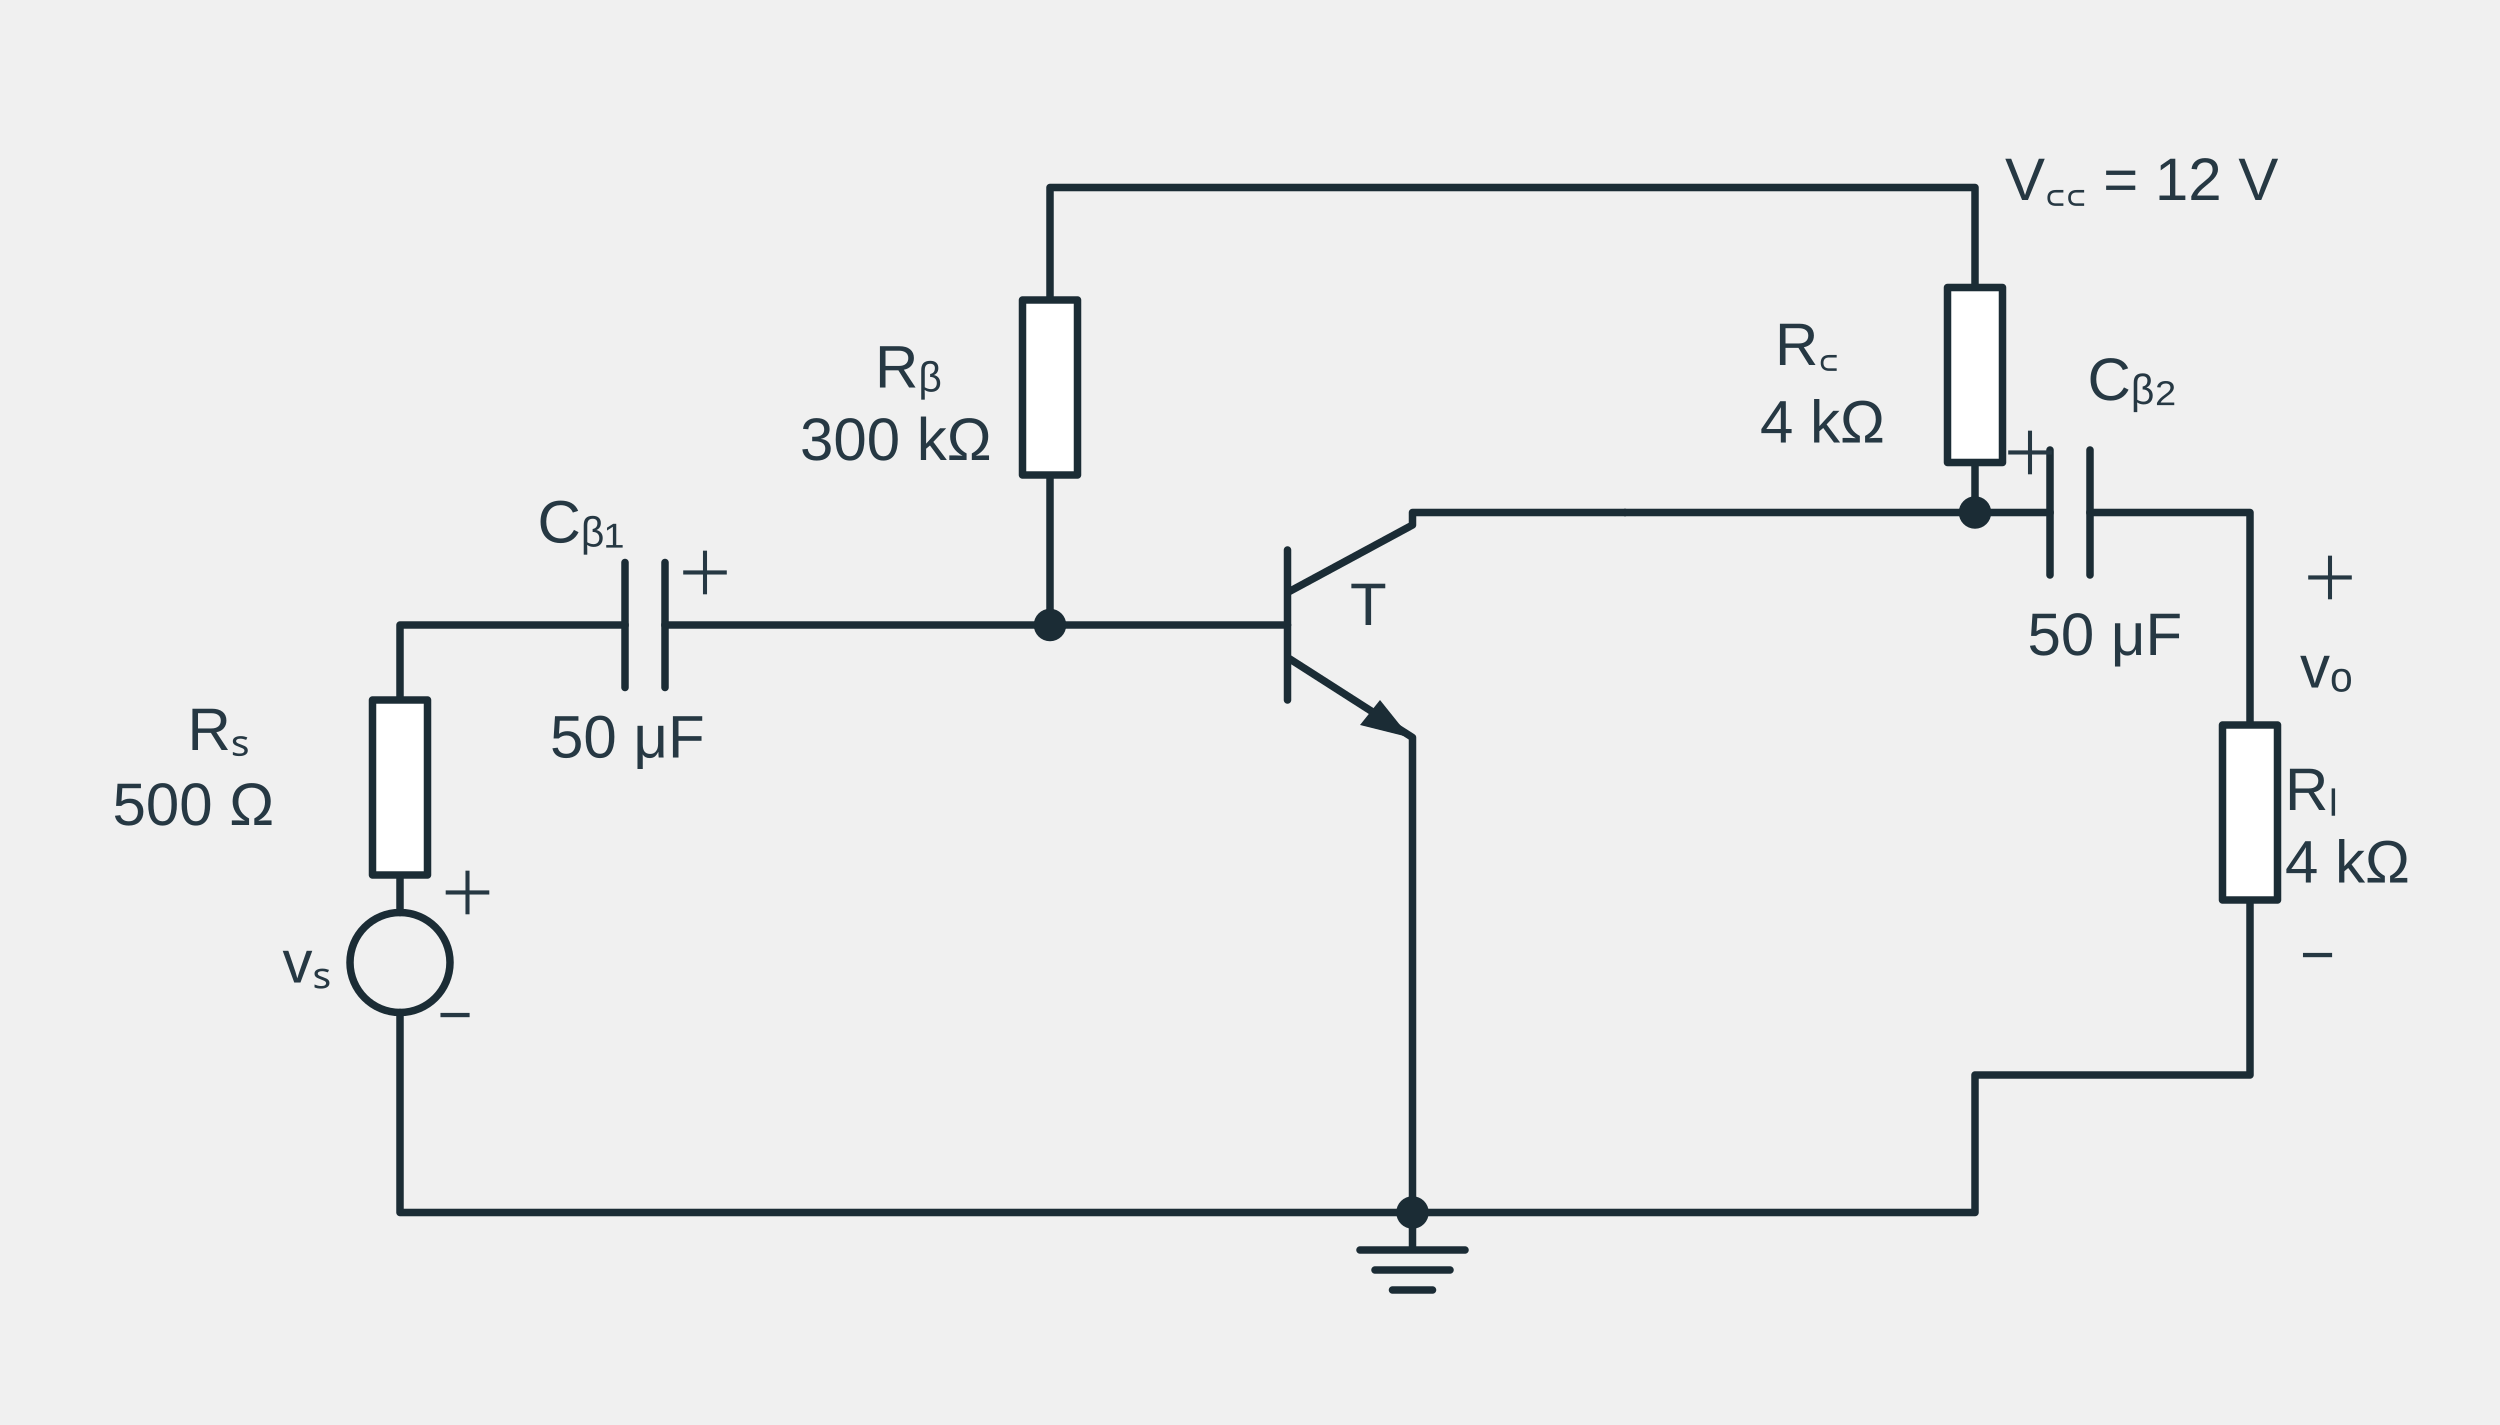
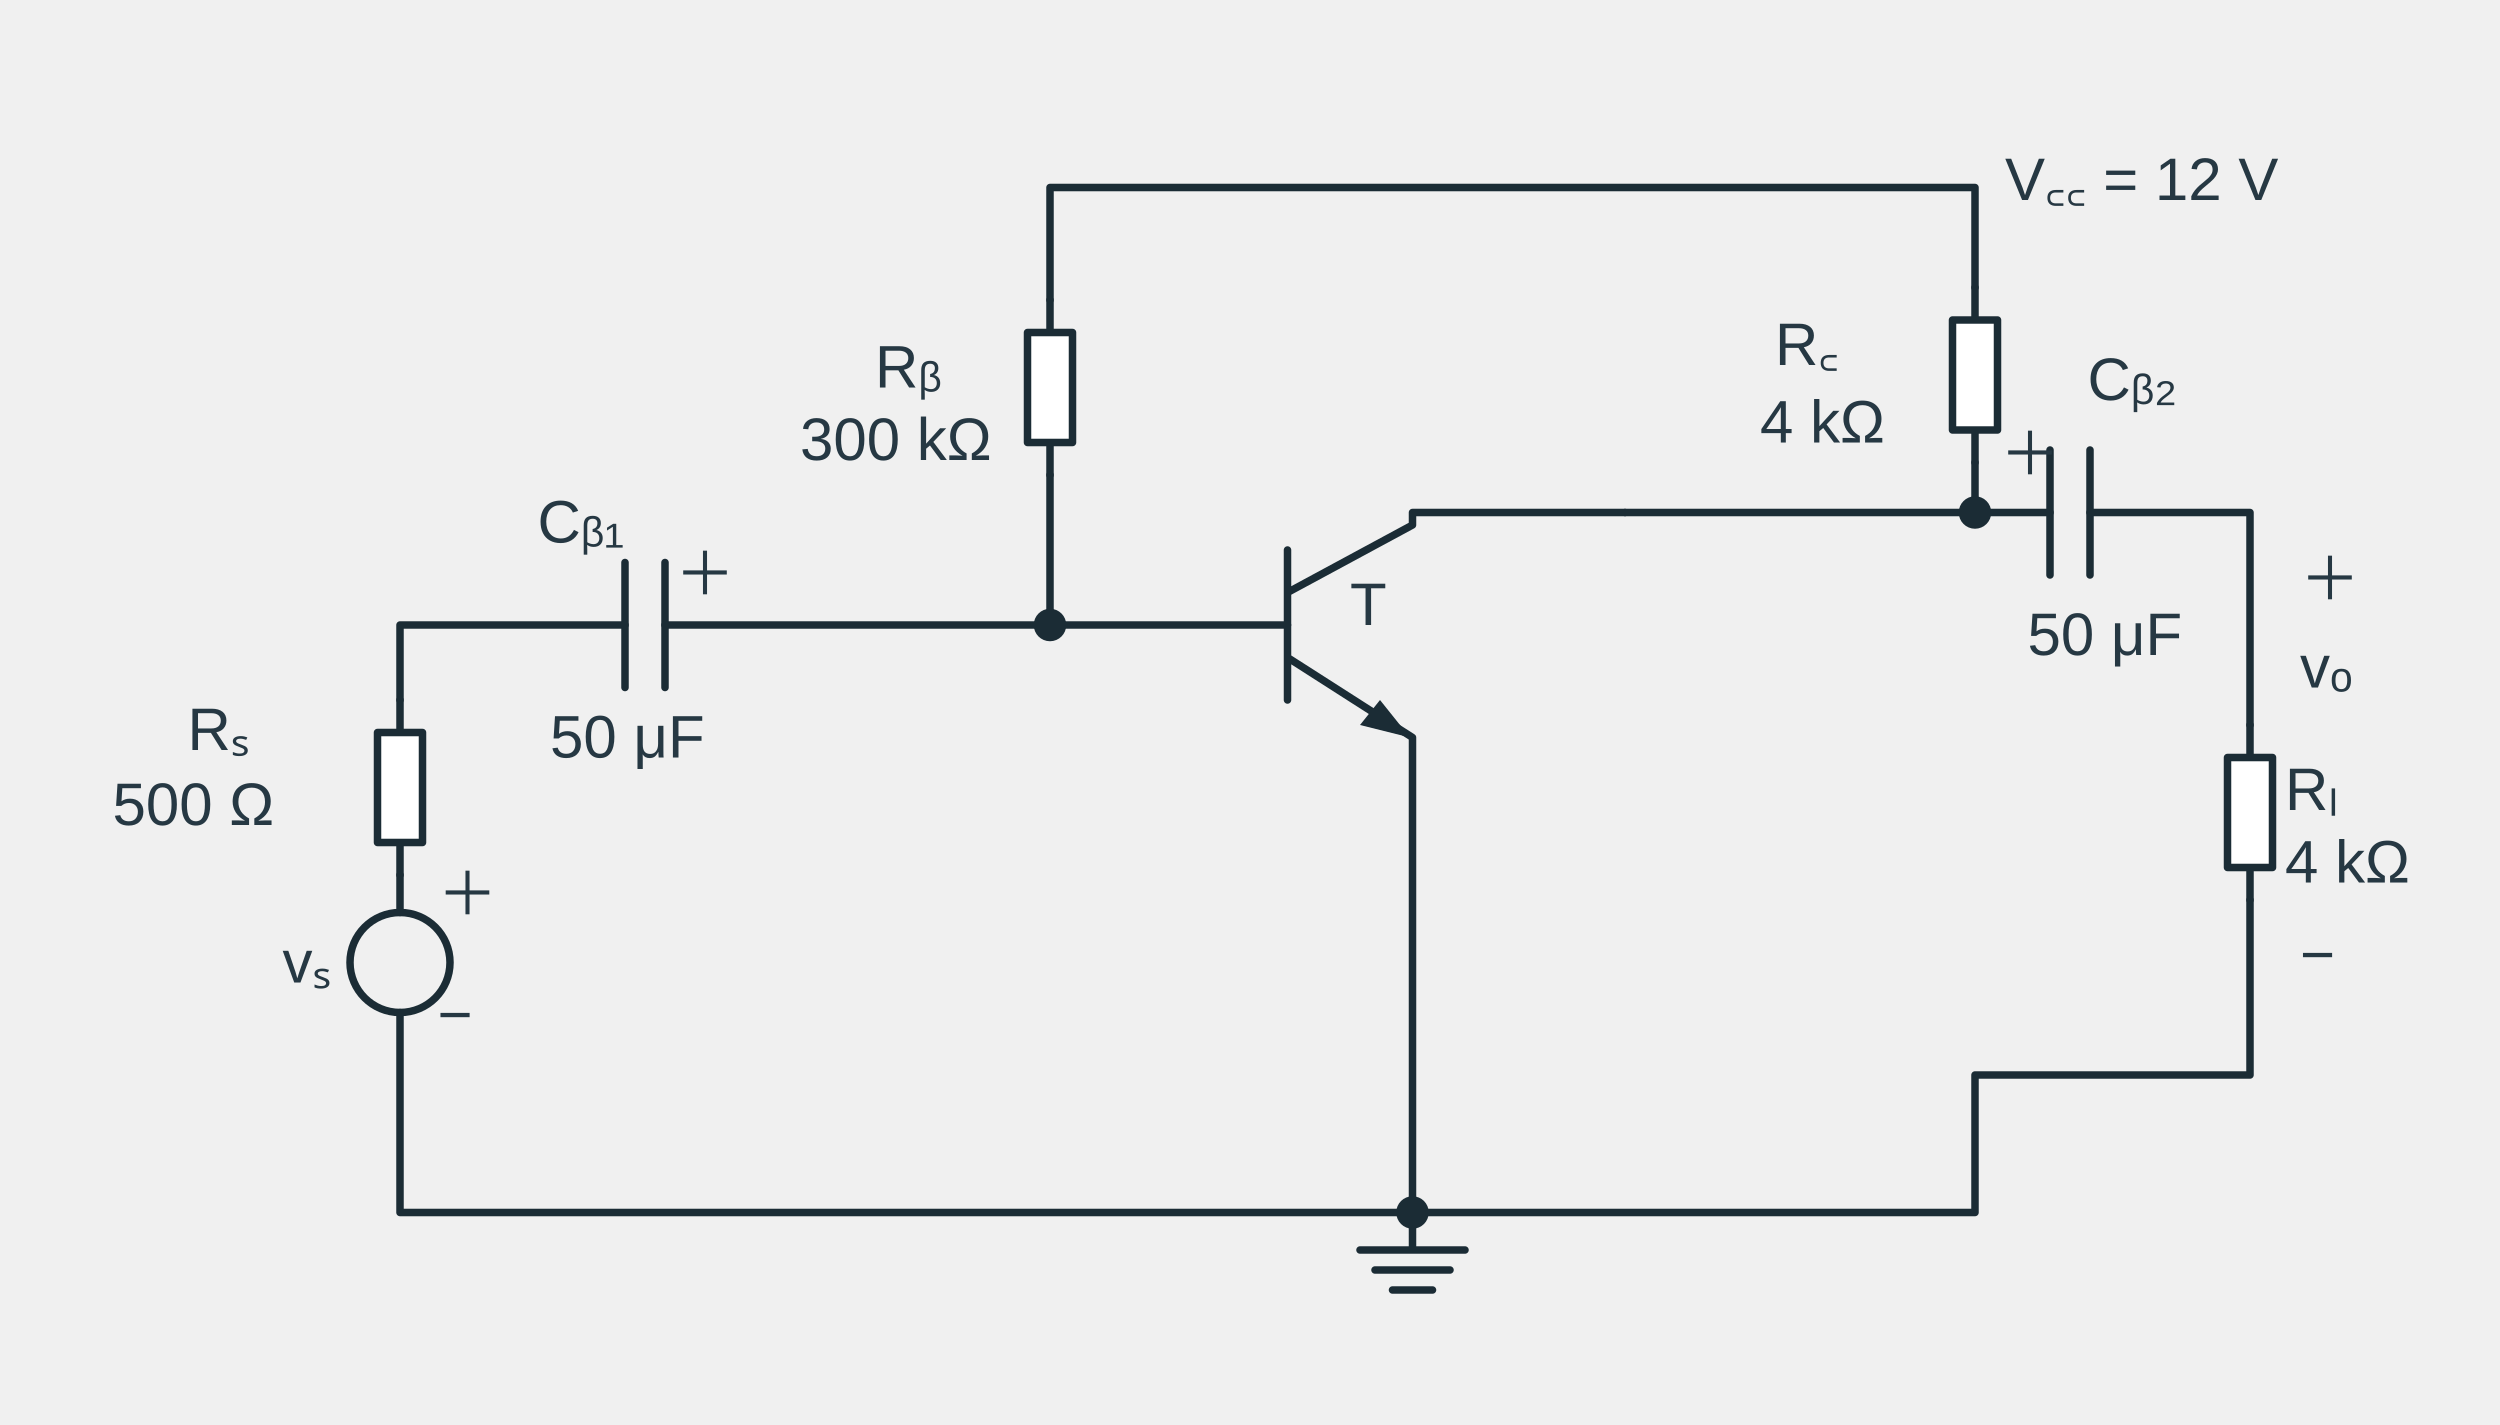
<svg xmlns="http://www.w3.org/2000/svg" viewBox="0 0 1000 570" role="img" aria-labelledby="title">
  <g fill="none" stroke="#1b2c35" stroke-width="3" stroke-linejoin="round" stroke-linecap="round">
    <path d="M160 430V485H790V430 M790 430H900V360 M160 250V280 M160 350V365 M160 405V430 M160 250H250 M266 250H420 M420 250H515" />
    <path d="M420 250V190 M420 120V75H670 M670 75H790 M790 75V115 M790 185V205 M790 205H650" />
    <path d="M515 220V280 M515 237L565 210V205H650 M515 263L565 295V485 M790 205H820 M836 205H900V290" />
    <path d="M250 225V275 M266 225V275 M820 180V230 M836 180V230" />
-     <rect x="149" y="280" width="22" height="70" fill="white" />
-     <rect x="409" y="120" width="22" height="70" fill="white" />
-     <rect x="779" y="115" width="22" height="70" fill="white" />
-     <rect x="889" y="290" width="22" height="70" fill="white" />
+     <path d="M160 280V293 M160 337V350" />
+     <rect x="151" y="293" width="18" height="44" fill="white" />
+     <path d="M420 120V133 M420 177V190" />
+     <rect x="411" y="133" width="18" height="44" fill="white" />
+     <path d="M790 115V128 M790 172V185" />
+     <rect x="781" y="128" width="18" height="44" fill="white" />
+     <path d="M900 290V303 M900 347V360" />
+     <rect x="891" y="303" width="18" height="44" fill="white" />
    <circle cx="160" cy="385" r="20" />
    <circle cx="420" cy="250" r="5" fill="#1b2c35" />
    <circle cx="790" cy="205" r="5" fill="#1b2c35" />
    <circle cx="565" cy="485" r="5" fill="#1b2c35" />
    <path d="M565 485V500 M544 500H586 M550 508H580 M557 516H573" />
  </g>
  <path d="M552 280L564 295L544 290Z" fill="#1b2c35" />
  <g font-family="Arial, sans-serif" fill="#263843" font-size="24">
    <text x="75" y="300">Rₛ</text>
    <text x="45" y="330">500 Ω</text>
    <text x="113" y="393">vₛ</text>
    <text x="215" y="217">Cᵦ₁</text>
    <text x="220" y="303">50 μF</text>
    <text x="350" y="155">Rᵦ</text>
    <text x="320" y="184">300 kΩ</text>
    <text x="710" y="146">R꜀</text>
    <text x="704" y="177">4 kΩ</text>
    <text x="835" y="160">Cᵦ₂</text>
    <text x="811" y="262">50 μF</text>
    <text x="914" y="324">Rₗ</text>
    <text x="914" y="353">4 kΩ</text>
    <text x="920" y="240">＋</text>
    <text x="920" y="275">vₒ</text>
    <text x="920" y="390">−</text>
    <text x="802" y="80">V꜀꜀ = 12 V</text>
    <text x="540" y="250">T</text>
    <text x="175" y="366">＋</text>
    <text x="175" y="414">−</text>
    <text x="270" y="238">＋</text>
    <text x="800" y="190">＋</text>
  </g>
</svg>
